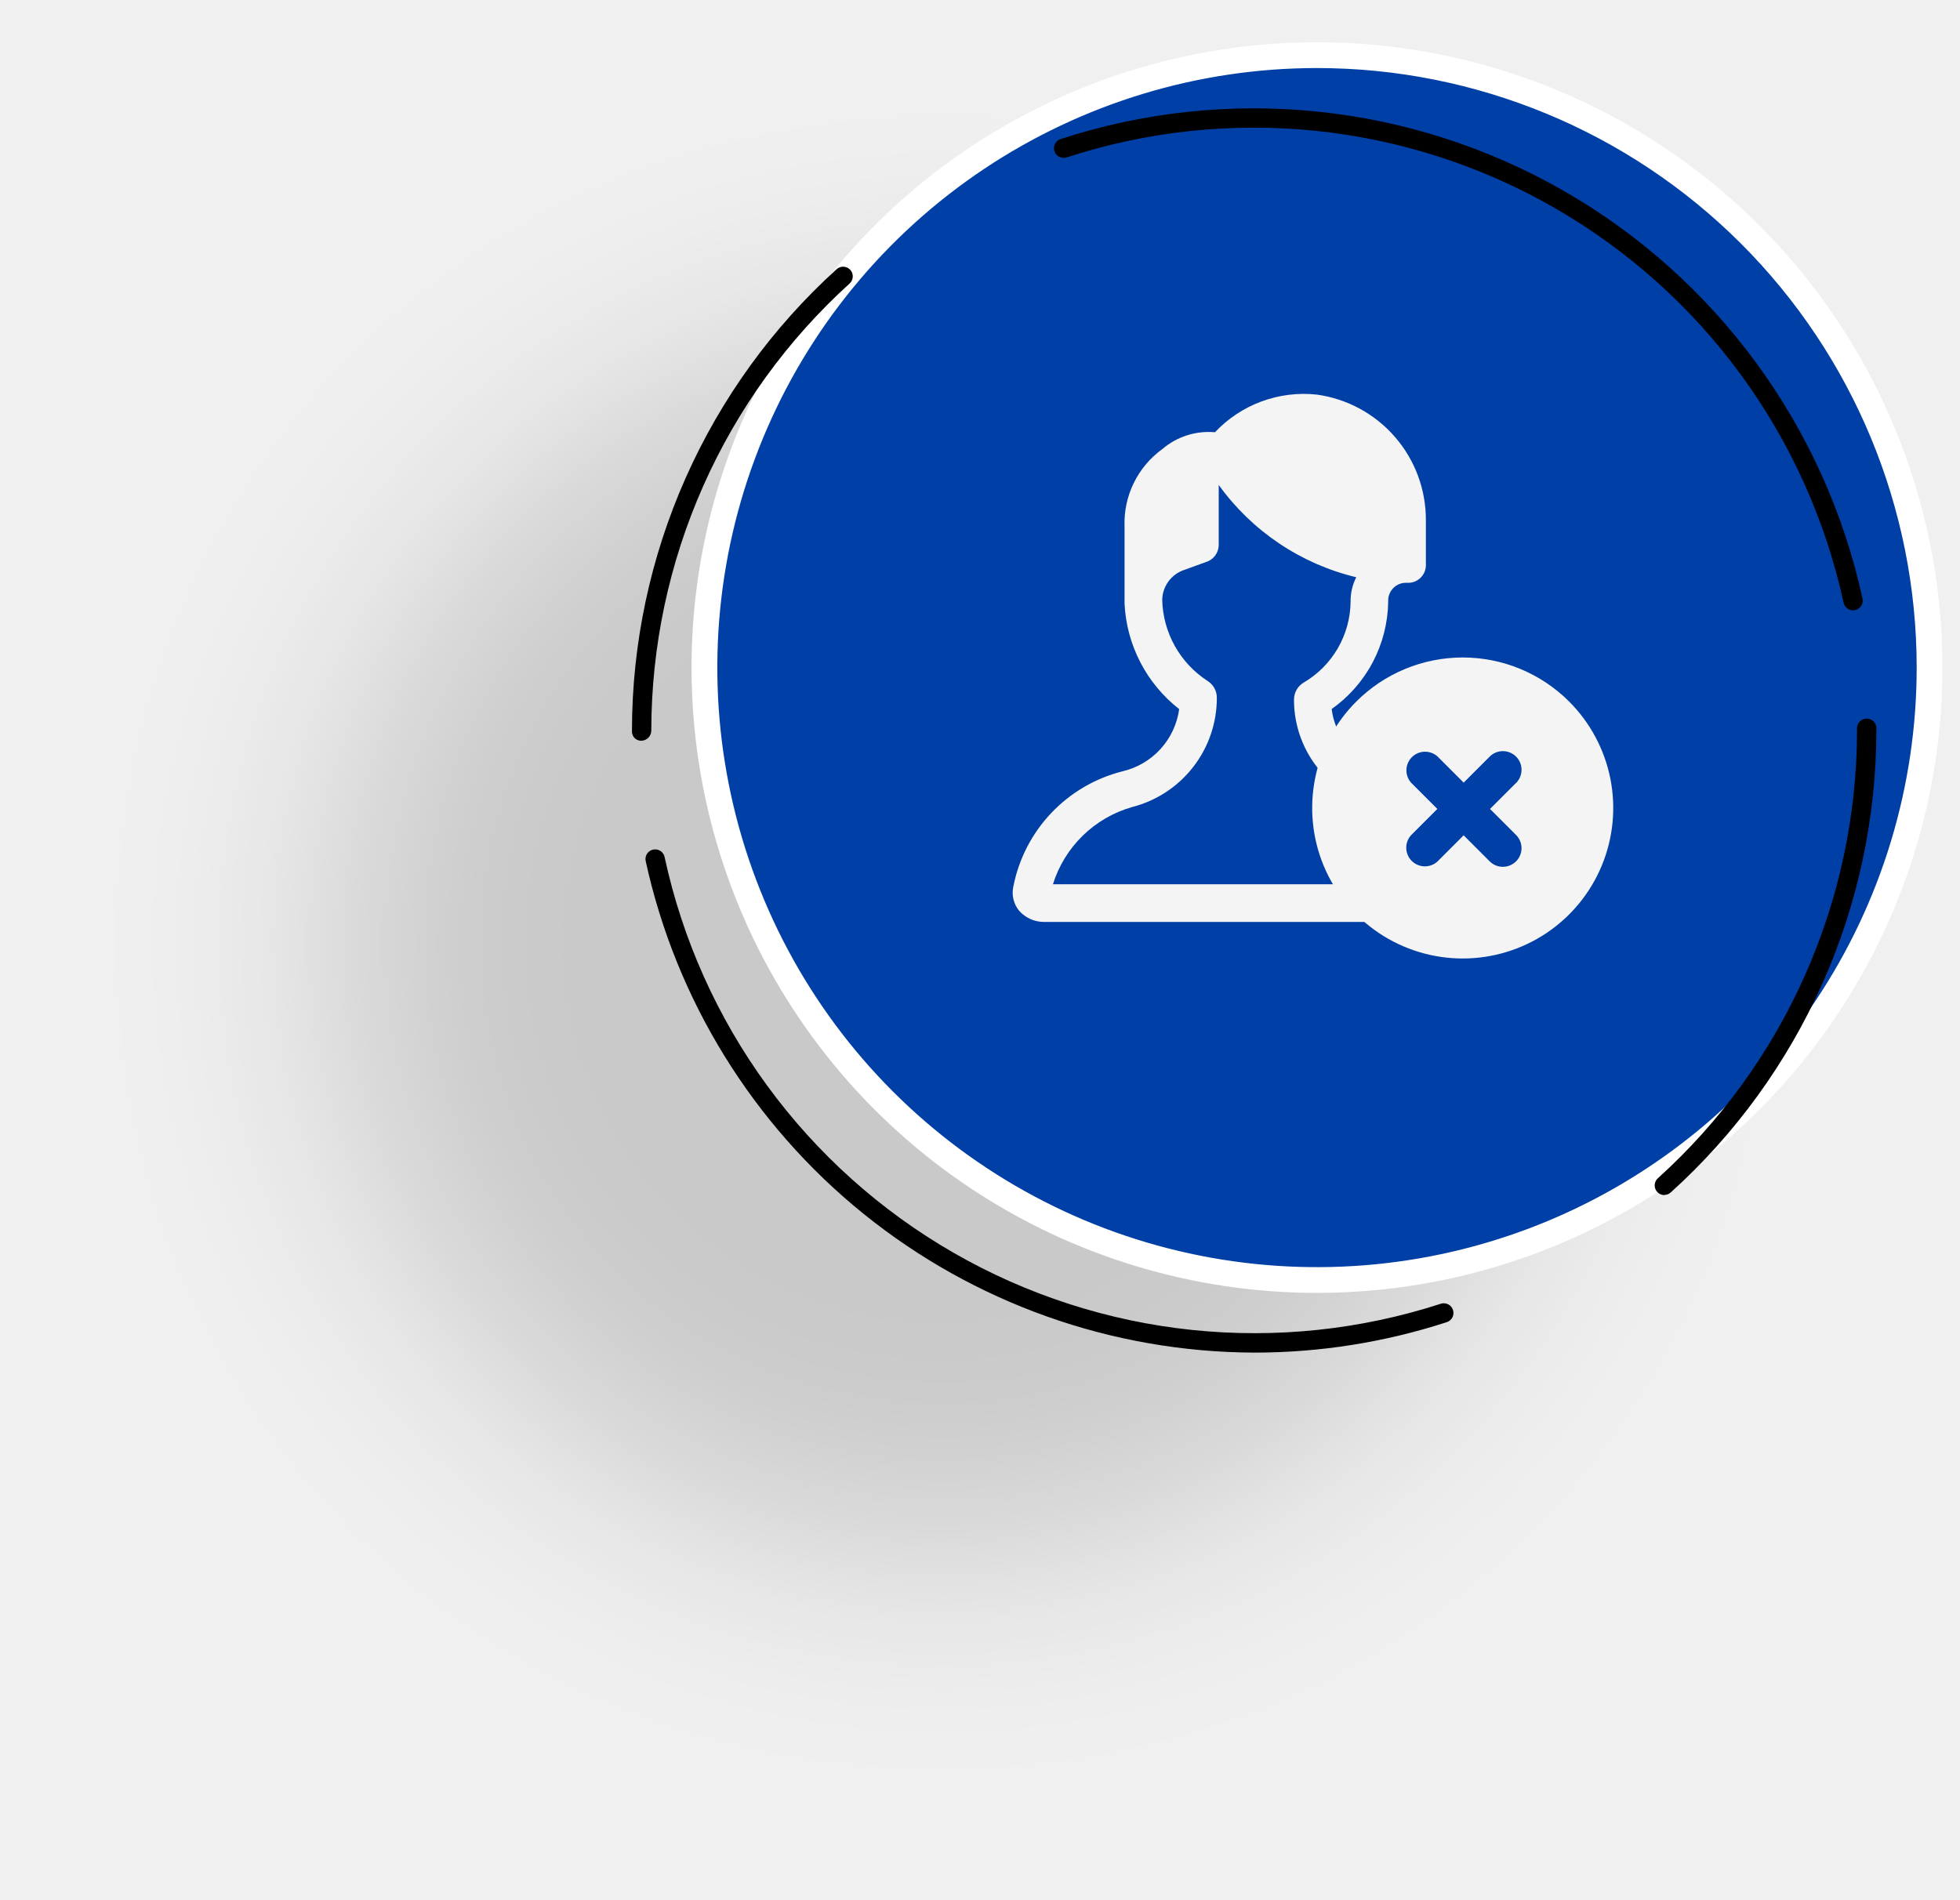
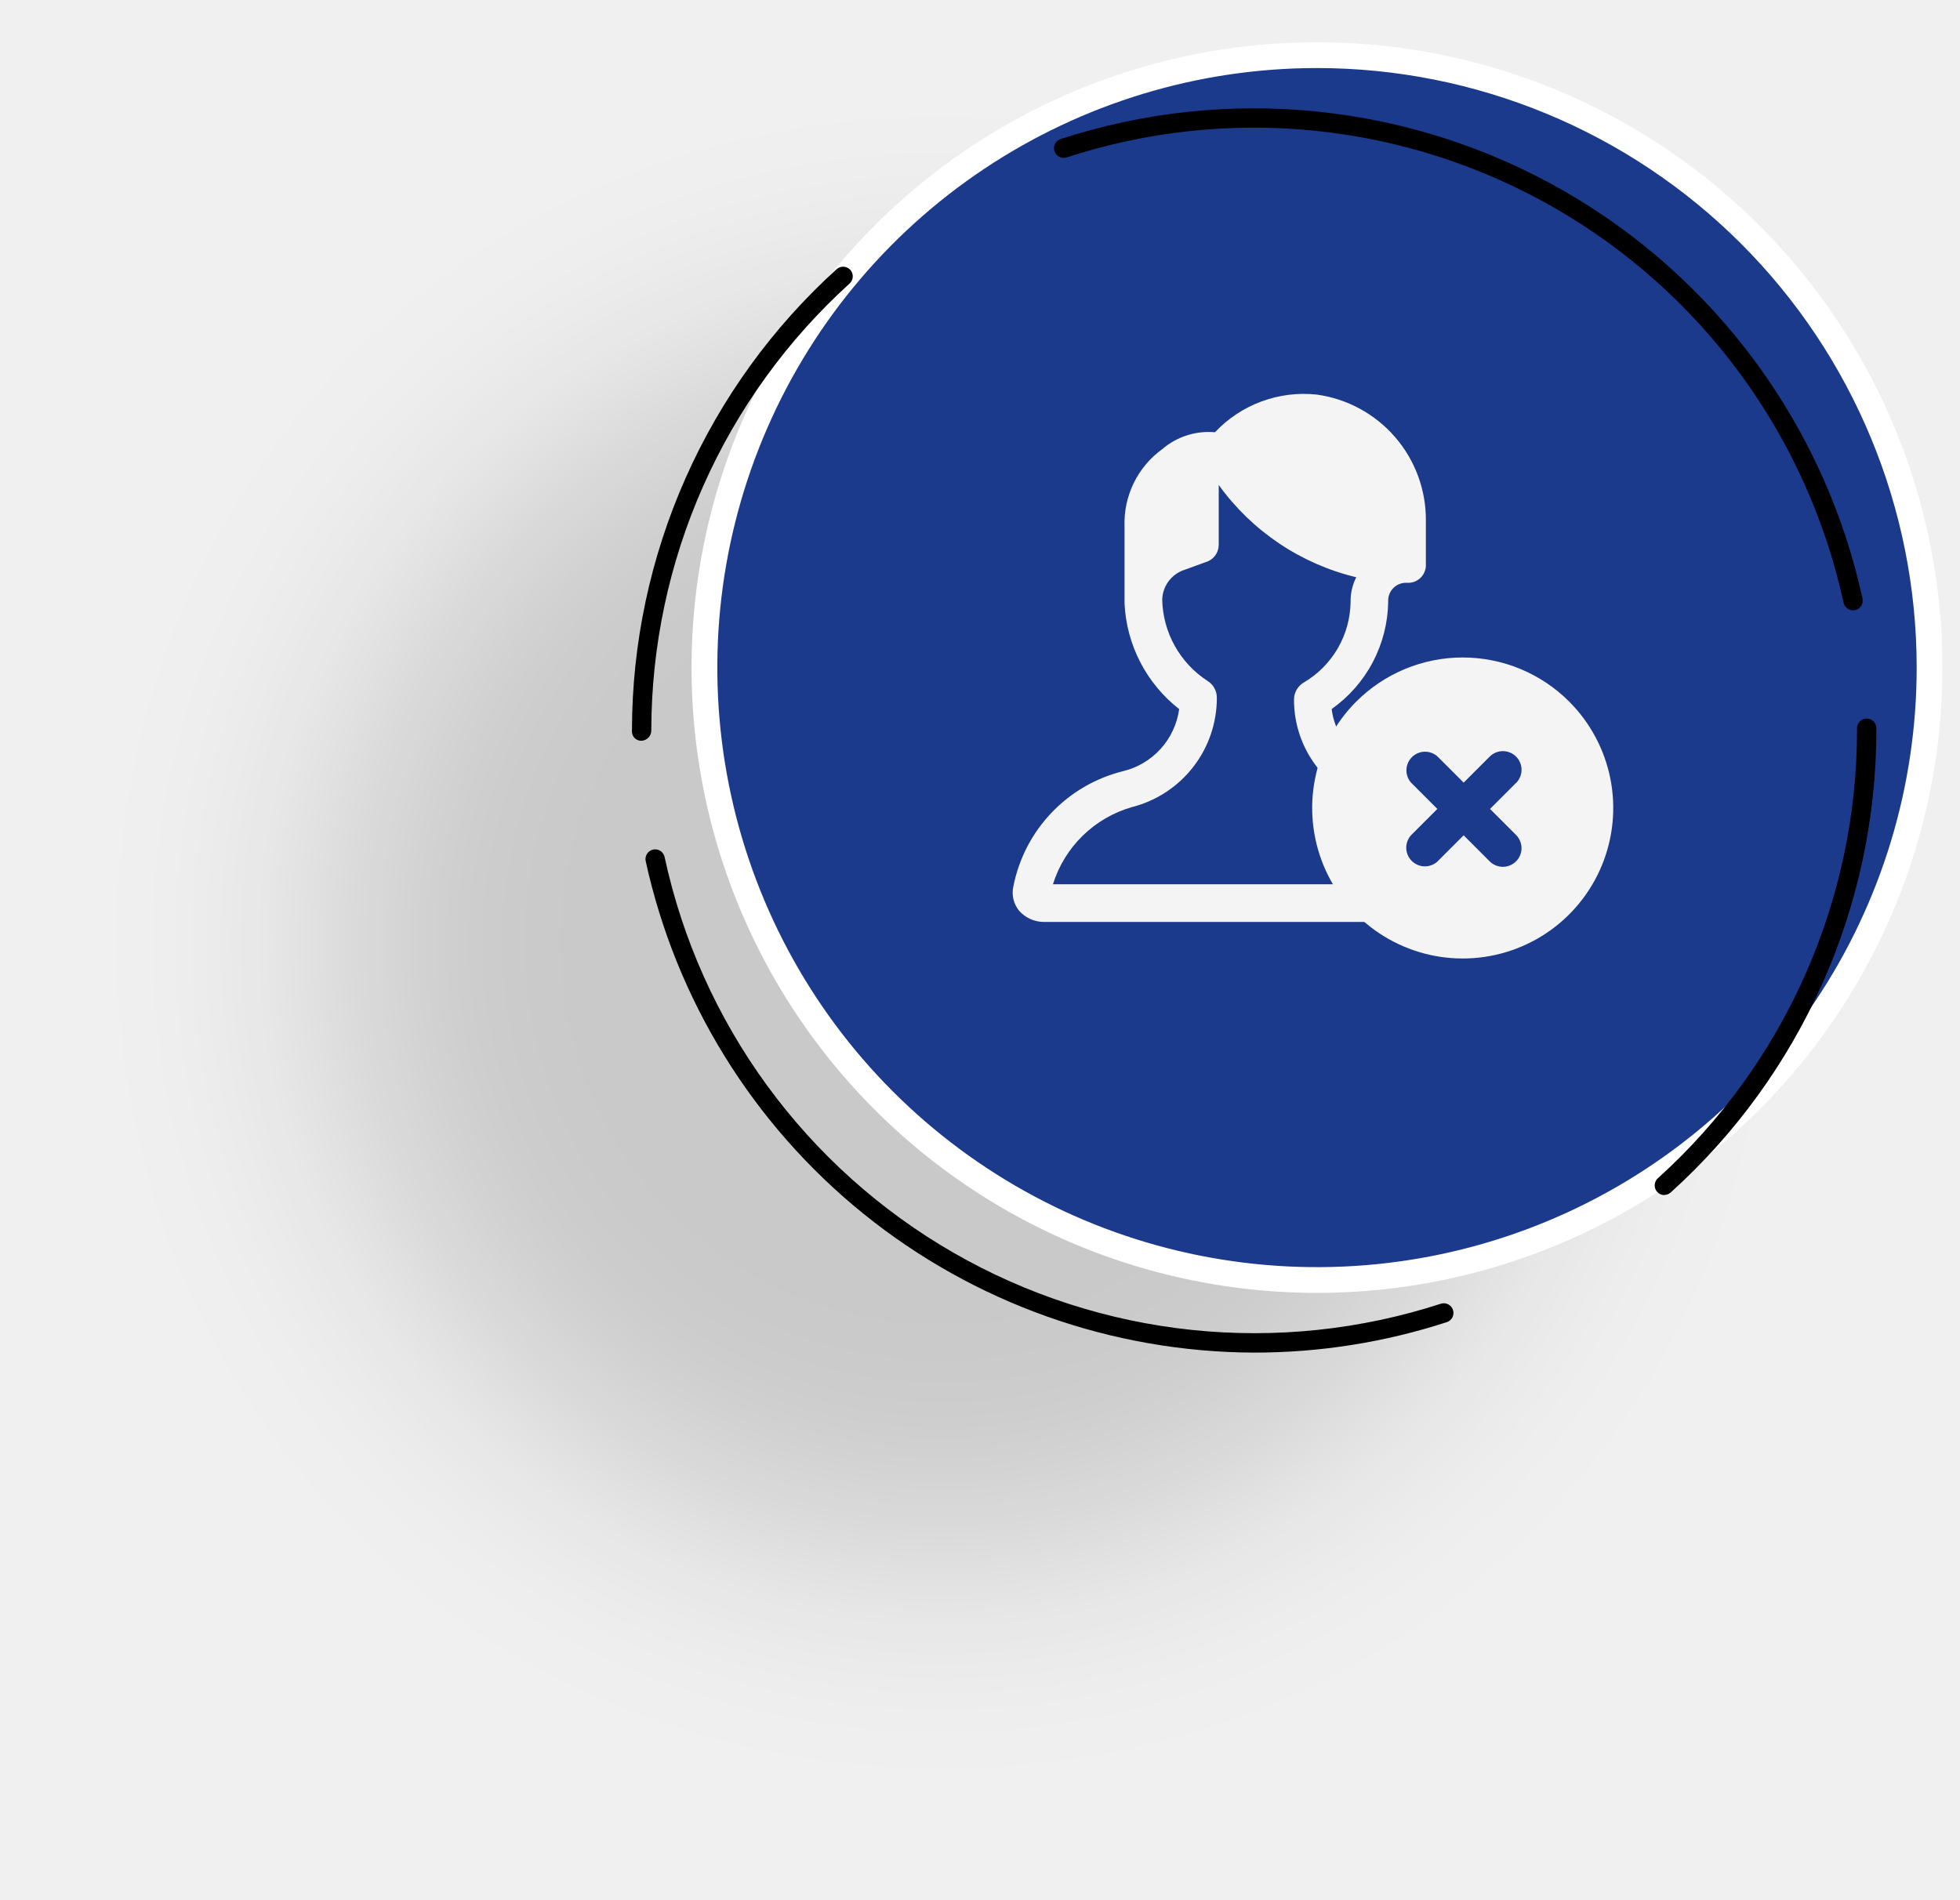
<svg xmlns="http://www.w3.org/2000/svg" width="98" height="95" viewBox="0 0 98 95" fill="none">
  <mask id="mask0_331_2" style="mask-type:luminance" maskUnits="userSpaceOnUse" x="0" y="0" width="98" height="95">
    <path d="M97.124 0H0V94.256H97.124V0Z" fill="white" />
  </mask>
  <g mask="url(#mask0_331_2)">
    <g filter="url(#filter0_d_331_2)">
-       <path d="M66.125 63.759C83.04 63.759 96.753 50.046 96.753 33.131C96.753 16.216 83.04 2.503 66.125 2.503C49.21 2.503 35.497 16.216 35.497 33.131C35.497 50.046 49.21 63.759 66.125 63.759Z" fill="#003FA6" />
+       <path d="M66.125 63.759C83.04 63.759 96.753 50.046 96.753 33.131C96.753 16.216 83.04 2.503 66.125 2.503C49.21 2.503 35.497 16.216 35.497 33.131C35.497 50.046 49.21 63.759 66.125 63.759Z" fill="#1B3A8C" />
    </g>
    <path d="M65.85 64.659C59.665 64.659 53.619 62.825 48.476 59.389C43.333 55.952 39.325 51.068 36.958 45.354C34.591 39.639 33.971 33.351 35.178 27.285C36.385 21.219 39.363 15.646 43.737 11.273C48.11 6.899 53.683 3.921 59.749 2.714C65.816 1.507 72.103 2.127 77.818 4.494C83.532 6.861 88.416 10.869 91.853 16.012C95.289 21.154 97.123 27.201 97.123 33.386C97.123 41.68 93.828 49.635 87.963 55.499C82.099 61.364 74.144 64.659 65.85 64.659ZM65.85 3.403C59.92 3.403 54.123 5.162 49.192 8.456C44.261 11.751 40.418 16.434 38.149 21.913C35.879 27.392 35.285 33.42 36.442 39.237C37.599 45.053 40.455 50.396 44.648 54.589C48.842 58.782 54.184 61.638 60.001 62.795C65.817 63.952 71.846 63.358 77.325 61.089C82.803 58.819 87.486 54.976 90.781 50.045C94.076 45.114 95.834 39.317 95.834 33.387C95.834 25.435 92.675 17.808 87.052 12.185C81.429 6.562 73.802 3.403 65.85 3.403Z" fill="white" />
    <path d="M62.71 67.645C55.598 67.621 48.707 65.171 43.175 60.702C37.644 56.232 33.802 50.009 32.284 43.061C32.271 42.999 32.27 42.935 32.282 42.872C32.294 42.81 32.317 42.75 32.352 42.697C32.387 42.644 32.431 42.598 32.484 42.562C32.536 42.526 32.595 42.501 32.657 42.488C32.719 42.475 32.783 42.474 32.846 42.486C32.908 42.497 32.968 42.521 33.021 42.556C33.074 42.59 33.12 42.635 33.156 42.688C33.192 42.74 33.217 42.799 33.23 42.861C34.12 46.987 35.866 50.88 38.355 54.289C40.844 57.699 44.02 60.548 47.679 62.653C51.337 64.758 55.397 66.072 59.595 66.511C63.793 66.949 68.037 66.502 72.051 65.198C72.172 65.162 72.302 65.175 72.414 65.233C72.526 65.292 72.61 65.392 72.649 65.512C72.689 65.632 72.679 65.762 72.624 65.876C72.568 65.989 72.47 66.076 72.351 66.118C69.238 67.131 65.984 67.647 62.71 67.645ZM83.217 59.767C83.12 59.767 83.025 59.737 82.944 59.681C82.864 59.626 82.802 59.548 82.767 59.457C82.732 59.366 82.725 59.266 82.748 59.171C82.77 59.076 82.821 58.991 82.893 58.925C86.027 56.095 88.532 52.639 90.247 48.781C91.962 44.922 92.85 40.747 92.851 36.525V36.398C92.857 36.273 92.91 36.156 93 36.07C93.09 35.984 93.21 35.936 93.335 35.936C93.459 35.936 93.579 35.984 93.669 36.07C93.759 36.156 93.812 36.273 93.818 36.398V36.525C93.815 40.882 92.898 45.189 91.127 49.17C89.356 53.15 86.771 56.715 83.537 59.635C83.449 59.715 83.335 59.759 83.216 59.759L83.217 59.767ZM32.081 37.045C32.019 37.048 31.958 37.039 31.9 37.018C31.841 36.997 31.788 36.964 31.743 36.922C31.698 36.88 31.662 36.829 31.637 36.772C31.612 36.716 31.599 36.655 31.598 36.593V36.529C31.602 32.183 32.515 27.887 34.277 23.915C36.039 19.942 38.612 16.382 41.831 13.463C41.926 13.377 42.051 13.332 42.179 13.338C42.307 13.345 42.428 13.402 42.514 13.496C42.6 13.591 42.645 13.717 42.638 13.845C42.632 13.973 42.575 14.093 42.48 14.179C39.361 17.008 36.868 20.457 35.161 24.306C33.453 28.155 32.569 32.318 32.565 36.529C32.566 36.661 32.517 36.788 32.427 36.884C32.336 36.98 32.213 37.038 32.081 37.045ZM92.651 30.523C92.541 30.523 92.434 30.485 92.348 30.416C92.262 30.346 92.203 30.25 92.179 30.142C91.281 26.017 89.527 22.127 87.032 18.722C84.536 15.317 81.354 12.474 77.691 10.376C74.028 8.278 69.965 6.971 65.766 6.541C61.566 6.111 57.324 6.567 53.311 7.879C53.191 7.911 53.064 7.896 52.955 7.837C52.845 7.779 52.763 7.68 52.725 7.562C52.686 7.444 52.694 7.316 52.748 7.204C52.801 7.092 52.895 7.004 53.011 6.96C57.152 5.606 61.531 5.136 65.866 5.58C70.2 6.024 74.393 7.372 78.173 9.537C81.954 11.703 85.238 14.638 87.814 18.152C90.389 21.666 92.199 25.681 93.126 29.938C93.153 30.063 93.129 30.194 93.059 30.302C92.99 30.409 92.88 30.485 92.755 30.512C92.721 30.52 92.686 30.523 92.651 30.523Z" fill="black" />
    <path d="M67.813 35.086C66.76 36.139 66.043 37.48 65.753 38.94C65.463 40.4 65.612 41.913 66.181 43.289C66.751 44.664 67.716 45.84 68.954 46.667C70.192 47.494 71.647 47.935 73.135 47.935C74.624 47.935 76.079 47.494 77.317 46.667C78.555 45.84 79.52 44.664 80.089 43.289C80.659 41.913 80.808 40.4 80.518 38.94C80.227 37.48 79.51 36.139 78.458 35.086C77.759 34.387 76.929 33.833 76.016 33.454C75.103 33.076 74.124 32.881 73.135 32.881C72.147 32.881 71.168 33.076 70.255 33.454C69.342 33.833 68.512 34.387 67.813 35.086ZM75.82 39.137L74.501 40.456L75.82 41.775C75.987 41.952 76.079 42.186 76.076 42.429C76.073 42.673 75.975 42.905 75.803 43.077C75.631 43.249 75.398 43.347 75.155 43.35C74.912 43.353 74.677 43.261 74.501 43.094L73.182 41.775L71.863 43.094C71.685 43.251 71.453 43.334 71.216 43.327C70.978 43.319 70.753 43.221 70.585 43.053C70.417 42.885 70.32 42.659 70.313 42.421C70.306 42.184 70.39 41.953 70.548 41.775L71.867 40.456L70.548 39.137C70.394 38.959 70.313 38.729 70.321 38.493C70.33 38.257 70.427 38.034 70.594 37.867C70.761 37.7 70.984 37.603 71.22 37.594C71.456 37.586 71.686 37.667 71.864 37.821L73.183 39.14L74.502 37.821C74.678 37.654 74.913 37.562 75.156 37.565C75.399 37.568 75.632 37.666 75.804 37.838C75.976 38.01 76.074 38.242 76.077 38.486C76.08 38.729 75.988 38.964 75.821 39.14L75.82 39.137Z" fill="#F4F4F4" />
    <path d="M68.944 44.224H52.647C52.934 43.303 53.446 42.467 54.136 41.793C54.827 41.118 55.675 40.627 56.603 40.362C57.816 40.052 58.892 39.347 59.66 38.357C60.428 37.368 60.844 36.151 60.842 34.898C60.843 34.728 60.8 34.561 60.718 34.412C60.635 34.264 60.516 34.139 60.371 34.05C59.693 33.609 59.134 33.01 58.74 32.304C58.346 31.598 58.13 30.807 58.111 29.999C58.117 29.661 58.23 29.334 58.433 29.063C58.636 28.793 58.918 28.593 59.241 28.492L60.277 28.115C60.463 28.063 60.628 27.953 60.747 27.8C60.865 27.647 60.932 27.46 60.936 27.267V24.253C62.601 26.566 65.041 28.204 67.813 28.869C67.62 29.248 67.523 29.669 67.53 30.094C67.52 30.916 67.298 31.72 66.885 32.43C66.471 33.14 65.881 33.731 65.171 34.144C65.026 34.233 64.907 34.358 64.824 34.506C64.742 34.655 64.699 34.822 64.7 34.992C64.698 35.972 64.959 36.934 65.456 37.779C65.953 38.623 66.668 39.318 67.526 39.792C67.614 39.138 67.804 38.502 68.091 37.908C67.678 37.633 67.329 37.271 67.069 36.849C66.809 36.426 66.644 35.952 66.584 35.459C67.445 34.85 68.15 34.046 68.641 33.113C69.132 32.179 69.395 31.143 69.41 30.089C69.402 29.963 69.421 29.837 69.466 29.72C69.511 29.602 69.58 29.495 69.669 29.406C69.758 29.317 69.865 29.248 69.983 29.203C70.1 29.159 70.226 29.139 70.352 29.147C70.478 29.155 70.603 29.135 70.721 29.091C70.839 29.046 70.946 28.977 71.035 28.888C71.124 28.799 71.193 28.692 71.238 28.574C71.282 28.457 71.302 28.331 71.294 28.205V26.043C71.306 24.508 70.759 23.02 69.754 21.859C68.749 20.697 67.356 19.942 65.835 19.733C64.899 19.633 63.953 19.752 63.071 20.078C62.188 20.405 61.393 20.932 60.748 21.617C60.274 21.575 59.797 21.628 59.344 21.773C58.891 21.919 58.472 22.153 58.111 22.463C57.504 22.903 57.015 23.485 56.686 24.159C56.358 24.832 56.2 25.576 56.227 26.325V30.187C56.276 31.211 56.546 32.213 57.017 33.123C57.489 34.034 58.151 34.832 58.959 35.463C58.857 36.206 58.532 36.901 58.028 37.456C57.523 38.011 56.863 38.4 56.133 38.572C54.772 38.914 53.536 39.636 52.569 40.653C51.602 41.67 50.944 42.941 50.671 44.318C50.621 44.53 50.621 44.75 50.669 44.962C50.718 45.175 50.814 45.373 50.951 45.542C51.104 45.717 51.292 45.857 51.503 45.955C51.714 46.052 51.944 46.104 52.176 46.107H73.183C72.384 46.104 71.595 45.936 70.865 45.611C70.136 45.287 69.481 44.815 68.944 44.224Z" fill="#F4F4F4" />
  </g>
  <defs>
    <filter id="filter0_d_331_2" x="5.497" y="2.503" width="91.256" height="86.256" filterUnits="userSpaceOnUse" color-interpolation-filters="sRGB">
      <feFlood flood-opacity="0" result="BackgroundImageFix" />
      <feColorMatrix in="SourceAlpha" type="matrix" values="0 0 0 0 0 0 0 0 0 0 0 0 0 0 0 0 0 0 127 0" result="hardAlpha" />
      <feOffset dx="-19" dy="14" />
      <feGaussianBlur stdDeviation="5.5" />
      <feColorMatrix type="matrix" values="0 0 0 0 0 0 0 0 0 0 0 0 0 0 0 0 0 0 0.161 0" />
      <feBlend mode="normal" in2="BackgroundImageFix" result="effect1_dropShadow_331_2" />
      <feBlend mode="normal" in="SourceGraphic" in2="effect1_dropShadow_331_2" result="shape" />
    </filter>
  </defs>
</svg>
